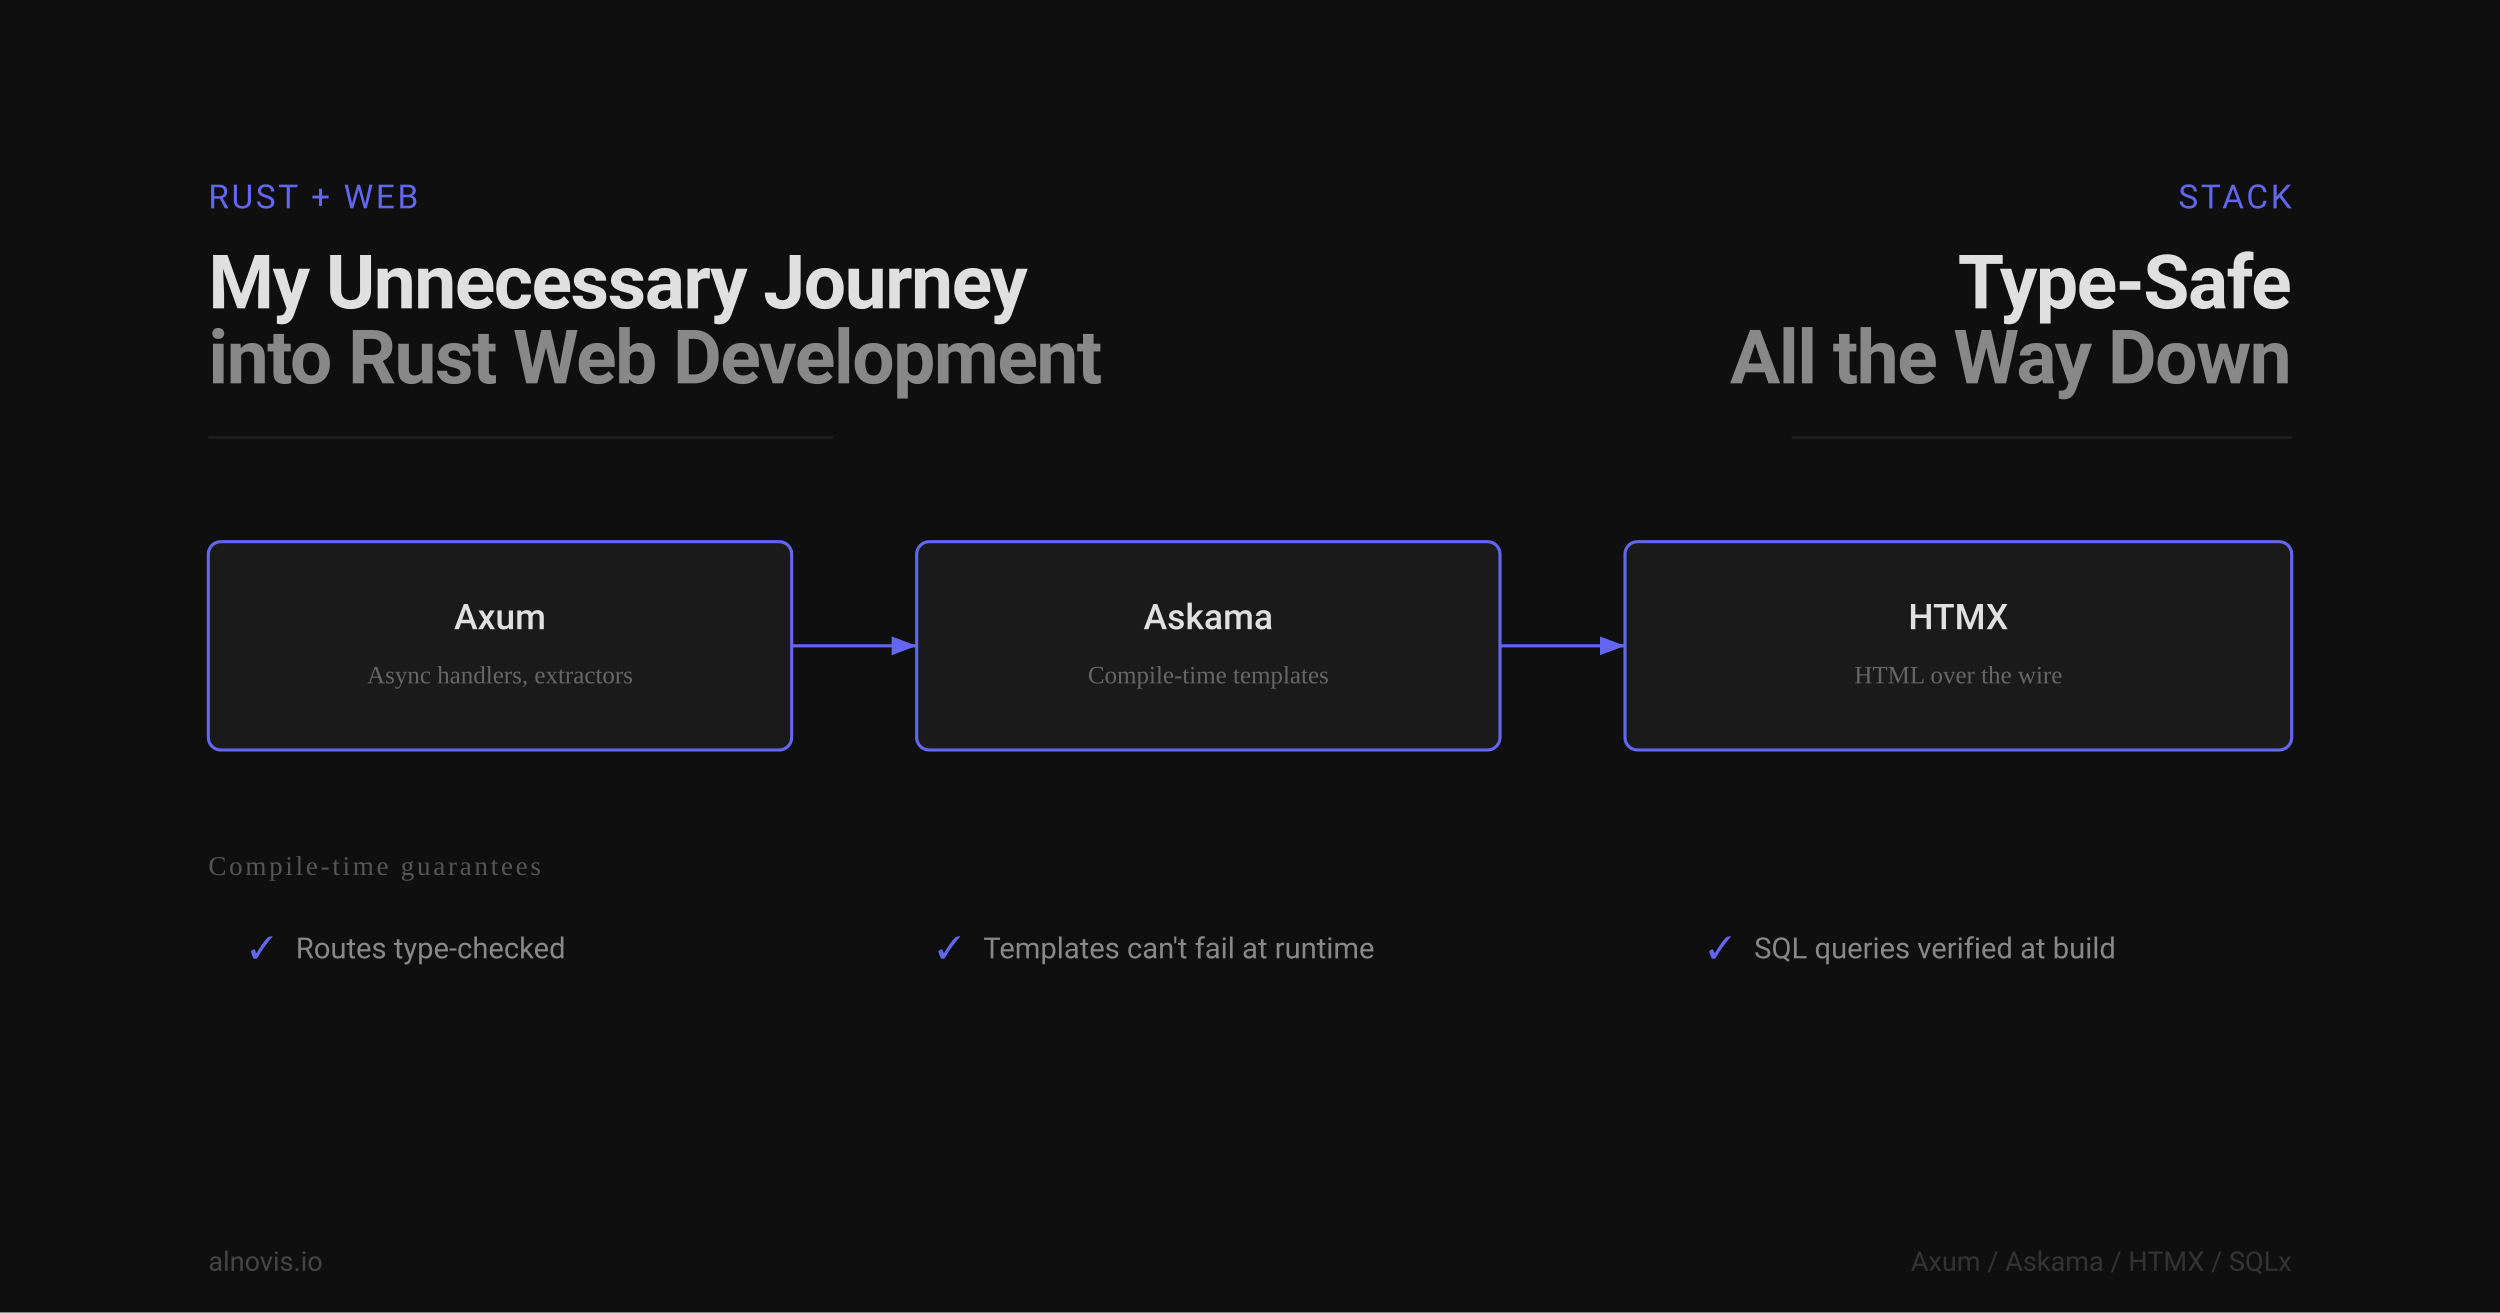
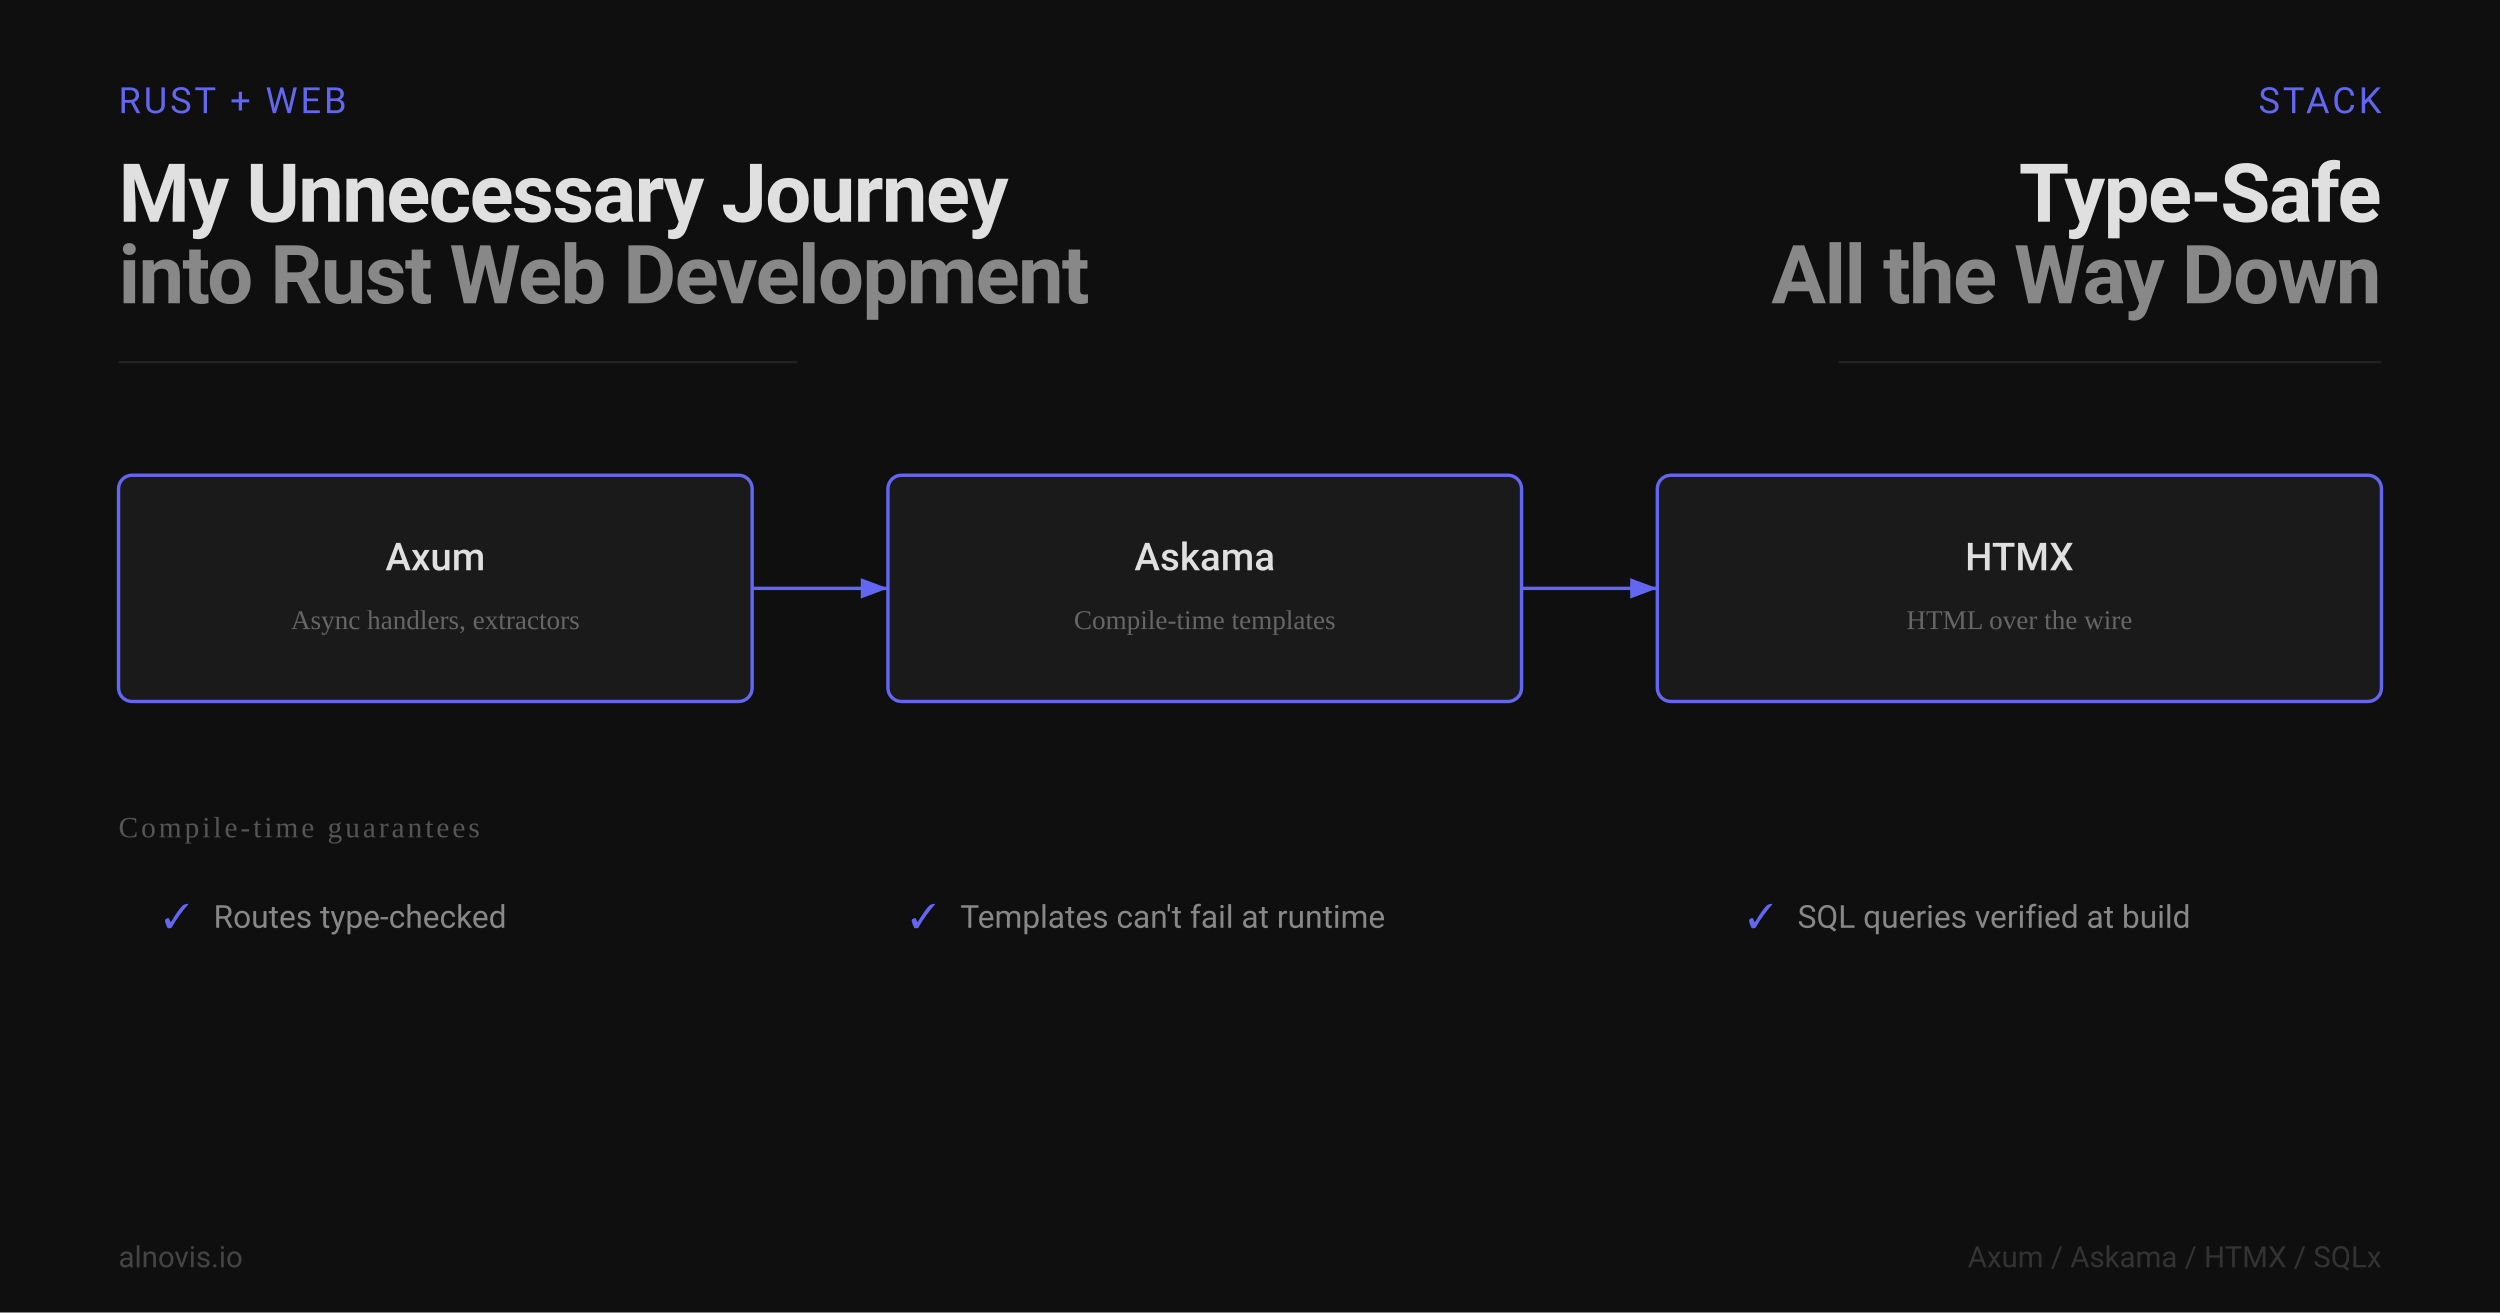
- <svg xmlns="http://www.w3.org/2000/svg" width="1200" height="630" viewBox="0 0 1200 630">
+ <svg xmlns="http://www.w3.org/2000/svg" width="1200" height="630" viewBox="75 50 1050 580">
  <style>
    .bg { fill: #0f0f0f; }
    .box { fill: #1a1a1a; stroke: #6366f1; stroke-width: 1.5; rx: 6; }
    .arrow { stroke: #6366f1; stroke-width: 1.5; fill: none; marker-end: url(#arrow); }
    .text { fill: #e0e0e0; font-family: -apple-system, BlinkMacSystemFont, "Segoe UI", Roboto, sans-serif; }
    .title { font-size: 36px; font-weight: 600; letter-spacing: -0.02em; }
    .subtitle { font-size: 16px; fill: #6366f1; font-weight: 400; letter-spacing: 0.08em; }
    .boxtext { font-size: 17px; font-weight: 500; }
    .boxsub { font-size: 12px; fill: #666; }
    .label { font-size: 13px; fill: #555; letter-spacing: 0.1em; text-transform: uppercase; }
    .check { fill: #6366f1; font-size: 15px; }
    .line-v { stroke: #222; stroke-width: 1; }
  </style>
  <rect class="bg" width="1200" height="630" />
  <defs>
    <marker id="arrow" markerWidth="8" markerHeight="6" refX="8" refY="3" orient="auto">
      <polygon points="0 0, 8 3, 0 6" fill="#6366f1" />
    </marker>
  </defs>
  <text x="100" y="100" class="text subtitle">RUST + WEB</text>
  <text x="100" y="148" class="text title">My Unnecessary Journey</text>
  <text x="100" y="184" class="text title" style="fill: #888">into Rust Web Development</text>
  <line x1="100" y1="210" x2="400" y2="210" class="line-v" />
  <text x="1100" y="100" text-anchor="end" class="text subtitle">STACK</text>
  <text x="1100" y="148" text-anchor="end" class="text title">Type-Safe</text>
  <text x="1100" y="184" text-anchor="end" class="text title" style="fill: #888">All the Way Down</text>
  <line x1="860" y1="210" x2="1100" y2="210" class="line-v" />
  <rect x="100" y="260" width="280" height="100" class="box" />
  <text x="240" y="302" text-anchor="middle" class="text boxtext">Axum</text>
  <text x="240" y="328" text-anchor="middle" class="boxsub">Async handlers, extractors</text>
  <line x1="380" y1="310" x2="440" y2="310" class="arrow" />
  <rect x="440" y="260" width="280" height="100" class="box" />
  <text x="580" y="302" text-anchor="middle" class="text boxtext">Askama</text>
  <text x="580" y="328" text-anchor="middle" class="boxsub">Compile-time templates</text>
  <line x1="720" y1="310" x2="780" y2="310" class="arrow" />
  <rect x="780" y="260" width="320" height="100" class="box" />
  <text x="940" y="302" text-anchor="middle" class="text boxtext">HTMX</text>
  <text x="940" y="328" text-anchor="middle" class="boxsub">HTML over the wire</text>
  <text x="100" y="420" class="label">Compile-time guarantees</text>
  <text x="120" y="460" class="check">✓</text>
  <text x="142" y="460" class="text" style="font-size: 14px; fill: #888">Routes type-checked</text>
  <text x="450" y="460" class="check">✓</text>
  <text x="472" y="460" class="text" style="font-size: 14px; fill: #888">Templates can't fail at runtime</text>
  <text x="820" y="460" class="check">✓</text>
  <text x="842" y="460" class="text" style="font-size: 14px; fill: #888">SQL queries verified at build</text>
  <text x="100" y="610" class="text" style="font-size: 13px; fill: #444">alnovis.io</text>
  <text x="1100" y="610" text-anchor="end" class="text" style="font-size: 13px; fill: #333">Axum / Askama / HTMX / SQLx</text>
</svg>
